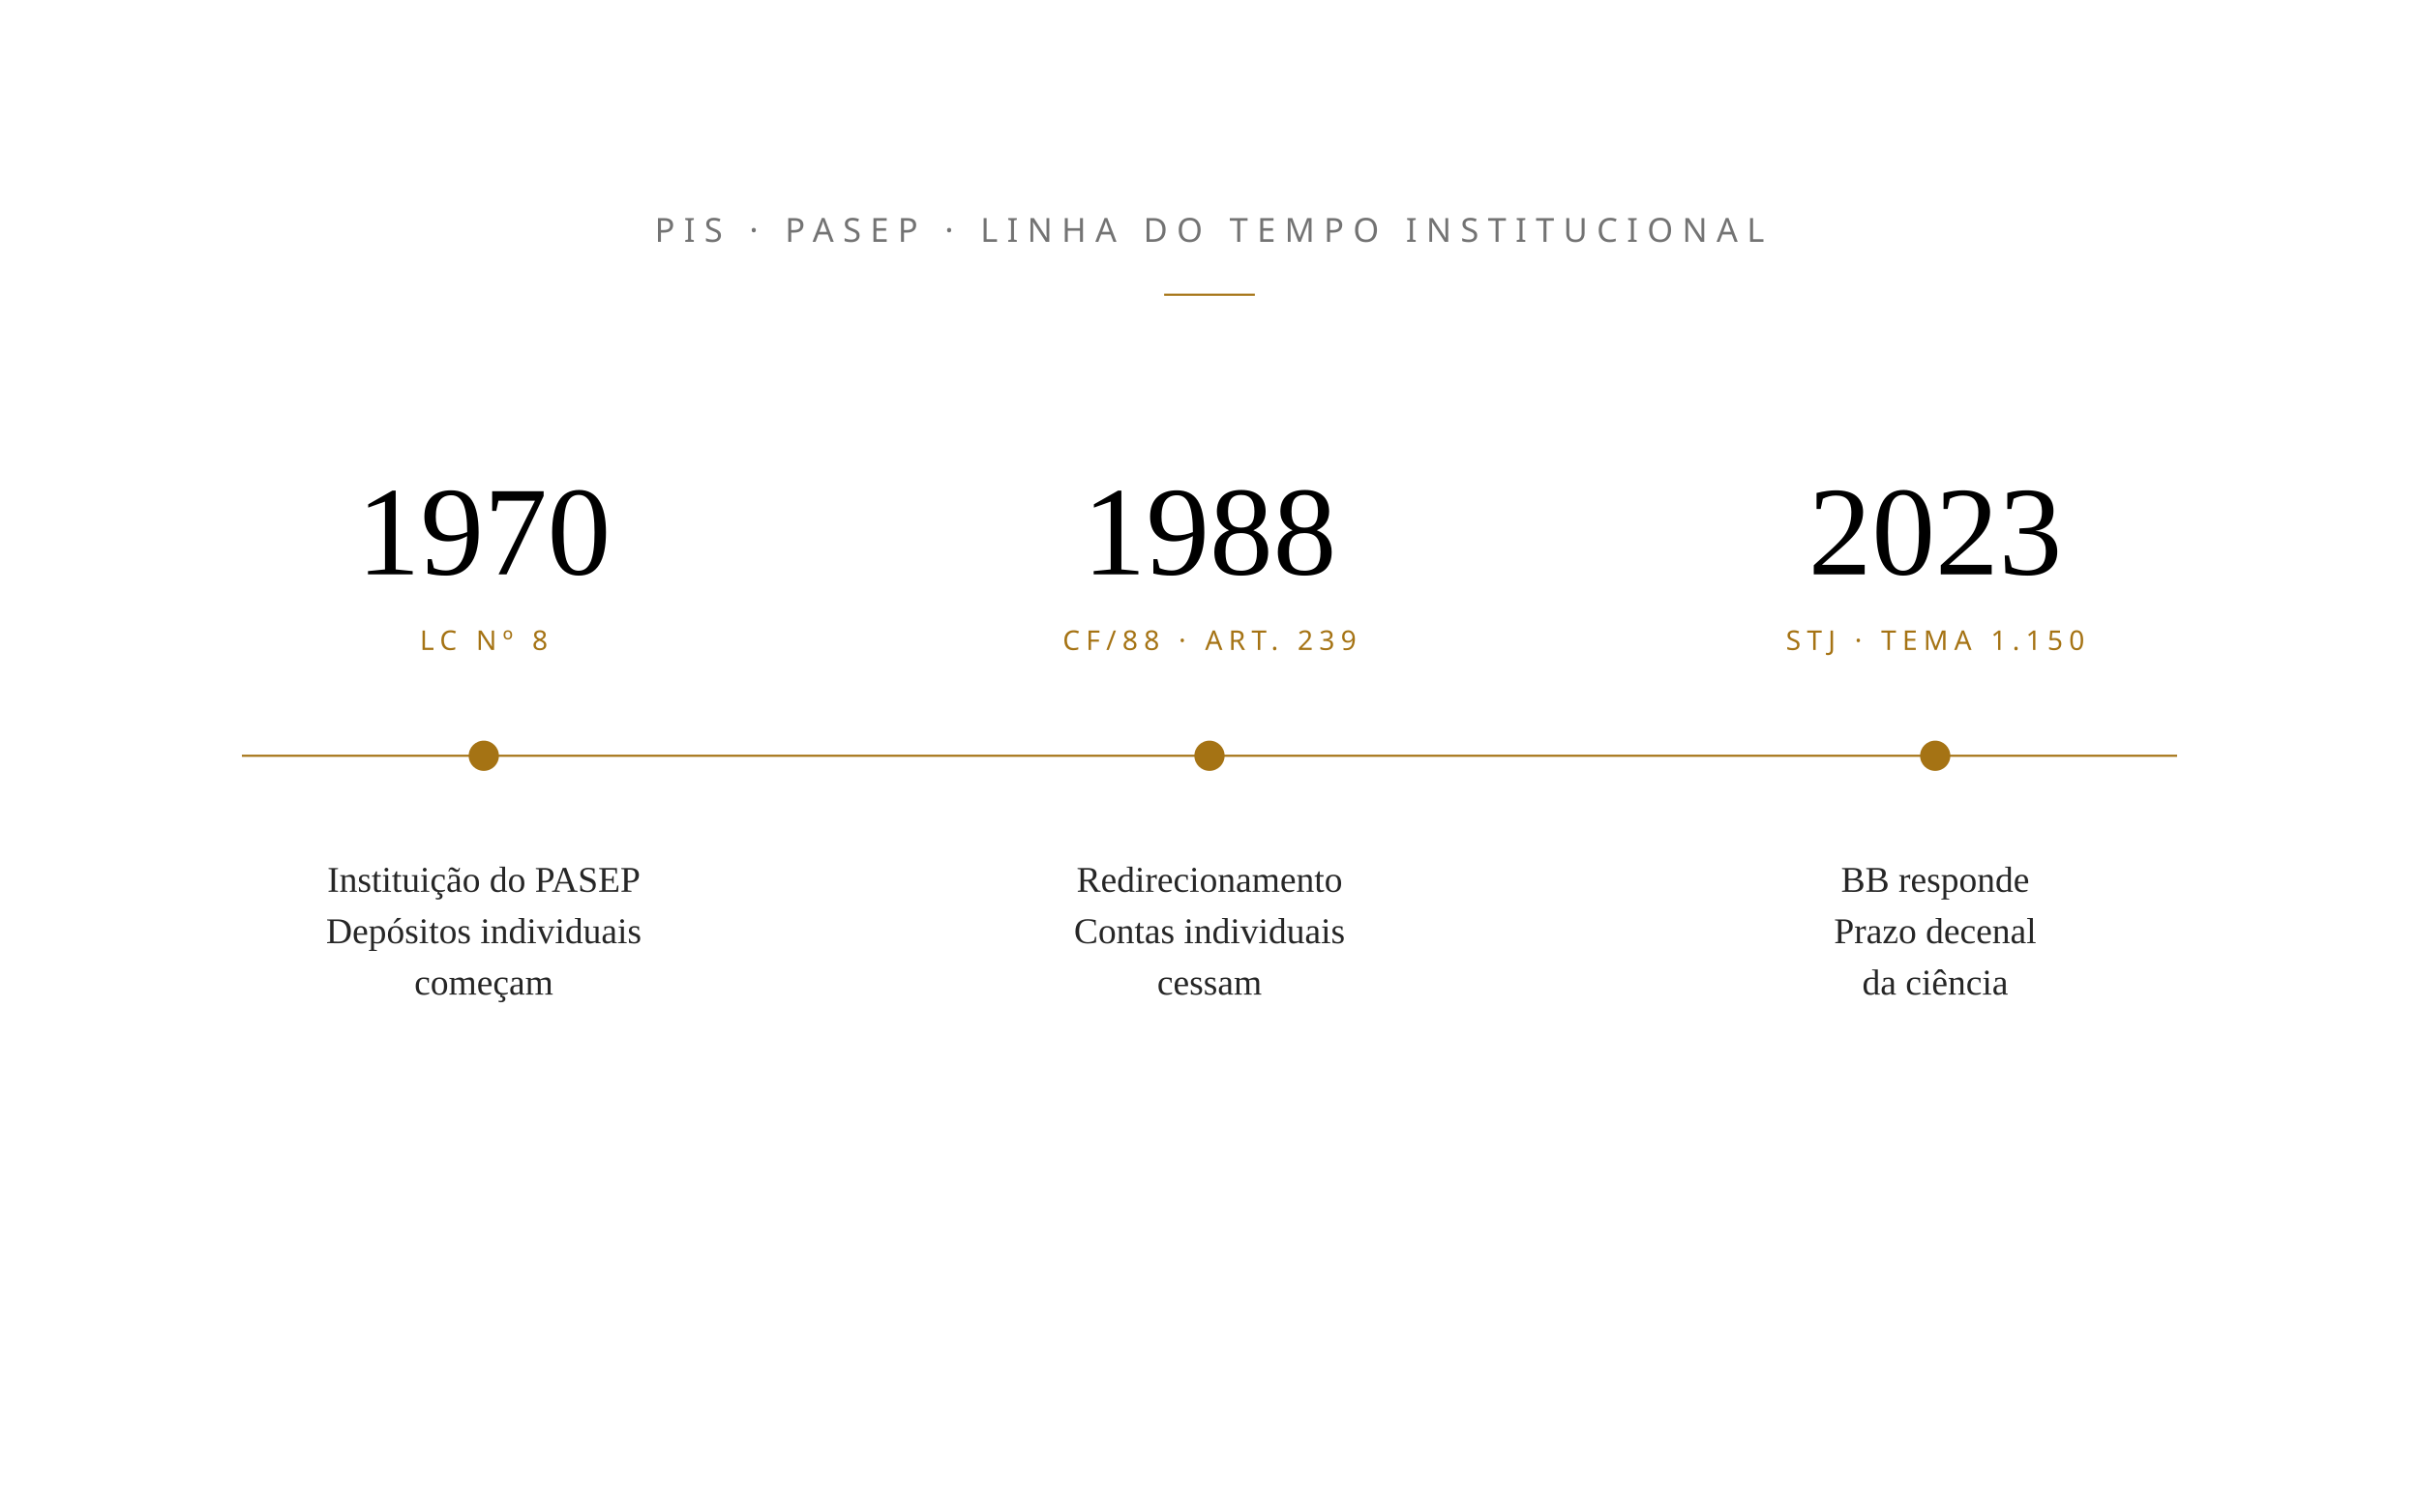
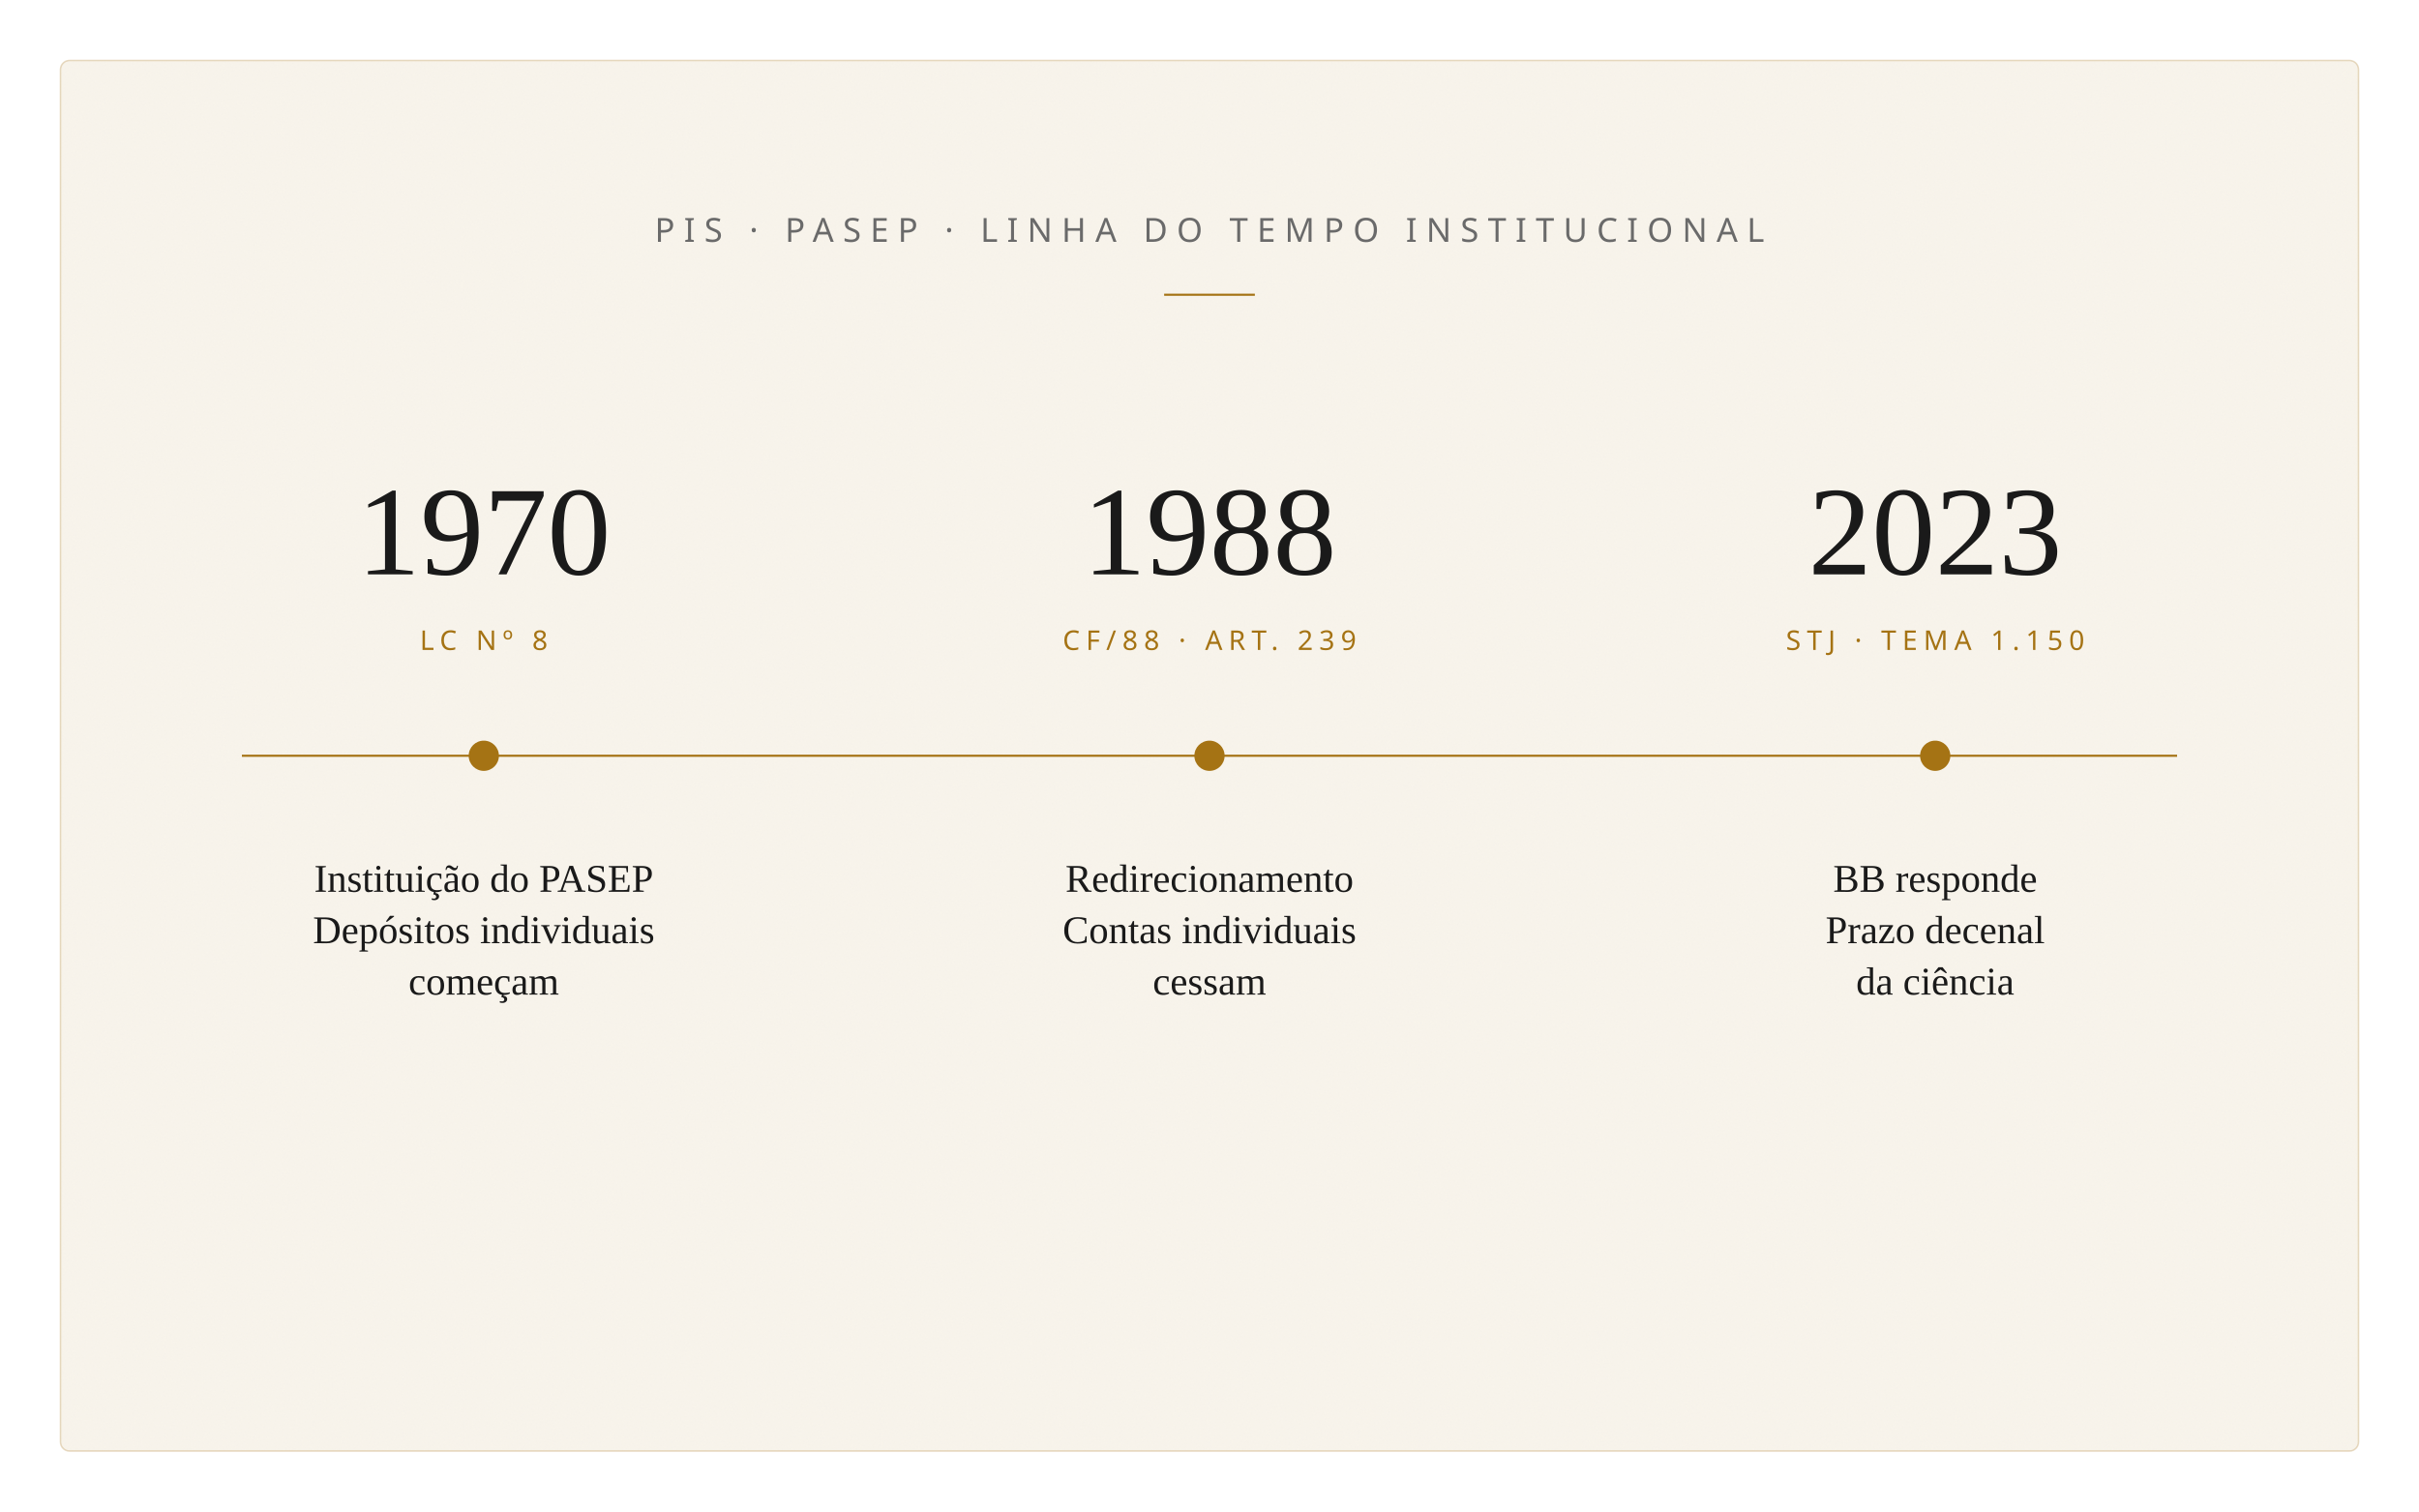
<svg xmlns="http://www.w3.org/2000/svg" viewBox="0 0 1600 1000" width="1600" height="1000" role="img" aria-label="Linha do tempo institucional do PIS/PASEP: 1970, 1988 e 2023">
-   <text x="800" y="160" font-family="'IBM Plex Sans', system-ui, sans-serif" font-size="22" font-weight="300" letter-spacing="6" text-anchor="middle" fill="currentColor" fill-opacity="0.55">PIS · PASEP · LINHA DO TEMPO INSTITUCIONAL</text>
+   <defs>
+     <filter id="paperGrain" x="0" y="0" width="100%" height="100%">
+       <feTurbulence type="fractalNoise" baseFrequency="0.85" numOctaves="2" seed="5" />
+       <feColorMatrix values="0 0 0 0 0.45                              0 0 0 0 0.38                              0 0 0 0 0.30                              0 0 0 0.05 0" />
+       <feComposite in2="SourceGraphic" operator="in" />
+     </filter>
+   </defs>
+   <rect x="40" y="40" width="1520" height="920" rx="6" ry="6" fill="#F8F4EC" />
+   <rect x="40" y="40" width="1520" height="920" rx="6" ry="6" fill="#F8F4EC" filter="url(#paperGrain)" opacity="0.55" />
+   <rect x="40" y="40" width="1520" height="920" rx="6" ry="6" fill="none" stroke="#A57314" stroke-opacity="0.25" stroke-width="1" />
+   <text x="800" y="160" font-family="'IBM Plex Sans', system-ui, sans-serif" font-size="22" font-weight="300" letter-spacing="6" text-anchor="middle" fill="#6a6a6a">PIS · PASEP · LINHA DO TEMPO INSTITUCIONAL</text>
  <line x1="770" y1="195" x2="830" y2="195" stroke="#A57314" stroke-width="1.4" />
  <line x1="160" y1="500" x2="1440" y2="500" stroke="#A57314" stroke-width="1.4" />
  <circle cx="320" cy="500" r="10" fill="#A57314" />
  <circle cx="800" cy="500" r="10" fill="#A57314" />
  <circle cx="1280" cy="500" r="10" fill="#A57314" />
-   <text x="320" y="380" font-family="'Cormorant Garamond', 'Times New Roman', serif" font-size="84" font-weight="500" text-anchor="middle" fill="currentColor">1970</text>
-   <text x="320" y="430" font-family="'IBM Plex Sans', system-ui, sans-serif" font-size="18" font-weight="400" letter-spacing="4" text-anchor="middle" fill="#A57314">LC Nº 8</text>
-   <text x="320" y="590" font-family="'Cormorant Garamond', 'Times New Roman', serif" font-size="24" font-weight="400" text-anchor="middle" fill="currentColor" fill-opacity="0.85">Instituição do PASEP</text>
-   <text x="320" y="624" font-family="'Cormorant Garamond', 'Times New Roman', serif" font-size="24" font-weight="400" text-anchor="middle" fill="currentColor" fill-opacity="0.85">Depósitos individuais</text>
-   <text x="320" y="658" font-family="'Cormorant Garamond', 'Times New Roman', serif" font-size="24" font-weight="400" text-anchor="middle" fill="currentColor" fill-opacity="0.85">começam</text>
-   <text x="800" y="380" font-family="'Cormorant Garamond', 'Times New Roman', serif" font-size="84" font-weight="500" text-anchor="middle" fill="currentColor">1988</text>
-   <text x="800" y="430" font-family="'IBM Plex Sans', system-ui, sans-serif" font-size="18" font-weight="400" letter-spacing="4" text-anchor="middle" fill="#A57314">CF/88 · ART. 239</text>
-   <text x="800" y="590" font-family="'Cormorant Garamond', 'Times New Roman', serif" font-size="24" font-weight="400" text-anchor="middle" fill="currentColor" fill-opacity="0.85">Redirecionamento</text>
-   <text x="800" y="624" font-family="'Cormorant Garamond', 'Times New Roman', serif" font-size="24" font-weight="400" text-anchor="middle" fill="currentColor" fill-opacity="0.85">Contas individuais</text>
-   <text x="800" y="658" font-family="'Cormorant Garamond', 'Times New Roman', serif" font-size="24" font-weight="400" text-anchor="middle" fill="currentColor" fill-opacity="0.85">cessam</text>
-   <text x="1280" y="380" font-family="'Cormorant Garamond', 'Times New Roman', serif" font-size="84" font-weight="500" text-anchor="middle" fill="currentColor">2023</text>
-   <text x="1280" y="430" font-family="'IBM Plex Sans', system-ui, sans-serif" font-size="18" font-weight="400" letter-spacing="4" text-anchor="middle" fill="#A57314">STJ · TEMA 1.150</text>
-   <text x="1280" y="590" font-family="'Cormorant Garamond', 'Times New Roman', serif" font-size="24" font-weight="400" text-anchor="middle" fill="currentColor" fill-opacity="0.85">BB responde</text>
-   <text x="1280" y="624" font-family="'Cormorant Garamond', 'Times New Roman', serif" font-size="24" font-weight="400" text-anchor="middle" fill="currentColor" fill-opacity="0.85">Prazo decenal</text>
-   <text x="1280" y="658" font-family="'Cormorant Garamond', 'Times New Roman', serif" font-size="24" font-weight="400" text-anchor="middle" fill="currentColor" fill-opacity="0.85">da ciência</text>
+   <text x="320" y="380" font-family="'Cormorant Garamond', 'Times New Roman', serif" font-size="84" font-weight="500" text-anchor="middle" fill="#1A1A1A">1970</text>
+   <text x="320" y="430" font-family="'IBM Plex Sans', system-ui, sans-serif" font-size="18" font-weight="500" letter-spacing="4" text-anchor="middle" fill="#A57314">LC Nº 8</text>
+   <text x="320" y="590" font-family="'Cormorant Garamond', 'Times New Roman', serif" font-size="26" font-weight="500" text-anchor="middle" fill="#1A1A1A">Instituição do PASEP</text>
+   <text x="320" y="624" font-family="'Cormorant Garamond', 'Times New Roman', serif" font-size="26" font-weight="500" text-anchor="middle" fill="#1A1A1A">Depósitos individuais</text>
+   <text x="320" y="658" font-family="'Cormorant Garamond', 'Times New Roman', serif" font-size="26" font-weight="500" text-anchor="middle" fill="#1A1A1A">começam</text>
+   <text x="800" y="380" font-family="'Cormorant Garamond', 'Times New Roman', serif" font-size="84" font-weight="500" text-anchor="middle" fill="#1A1A1A">1988</text>
+   <text x="800" y="430" font-family="'IBM Plex Sans', system-ui, sans-serif" font-size="18" font-weight="500" letter-spacing="4" text-anchor="middle" fill="#A57314">CF/88 · ART. 239</text>
+   <text x="800" y="590" font-family="'Cormorant Garamond', 'Times New Roman', serif" font-size="26" font-weight="500" text-anchor="middle" fill="#1A1A1A">Redirecionamento</text>
+   <text x="800" y="624" font-family="'Cormorant Garamond', 'Times New Roman', serif" font-size="26" font-weight="500" text-anchor="middle" fill="#1A1A1A">Contas individuais</text>
+   <text x="800" y="658" font-family="'Cormorant Garamond', 'Times New Roman', serif" font-size="26" font-weight="500" text-anchor="middle" fill="#1A1A1A">cessam</text>
+   <text x="1280" y="380" font-family="'Cormorant Garamond', 'Times New Roman', serif" font-size="84" font-weight="500" text-anchor="middle" fill="#1A1A1A">2023</text>
+   <text x="1280" y="430" font-family="'IBM Plex Sans', system-ui, sans-serif" font-size="18" font-weight="500" letter-spacing="4" text-anchor="middle" fill="#A57314">STJ · TEMA 1.150</text>
+   <text x="1280" y="590" font-family="'Cormorant Garamond', 'Times New Roman', serif" font-size="26" font-weight="500" text-anchor="middle" fill="#1A1A1A">BB responde</text>
+   <text x="1280" y="624" font-family="'Cormorant Garamond', 'Times New Roman', serif" font-size="26" font-weight="500" text-anchor="middle" fill="#1A1A1A">Prazo decenal</text>
+   <text x="1280" y="658" font-family="'Cormorant Garamond', 'Times New Roman', serif" font-size="26" font-weight="500" text-anchor="middle" fill="#1A1A1A">da ciência</text>
</svg>
